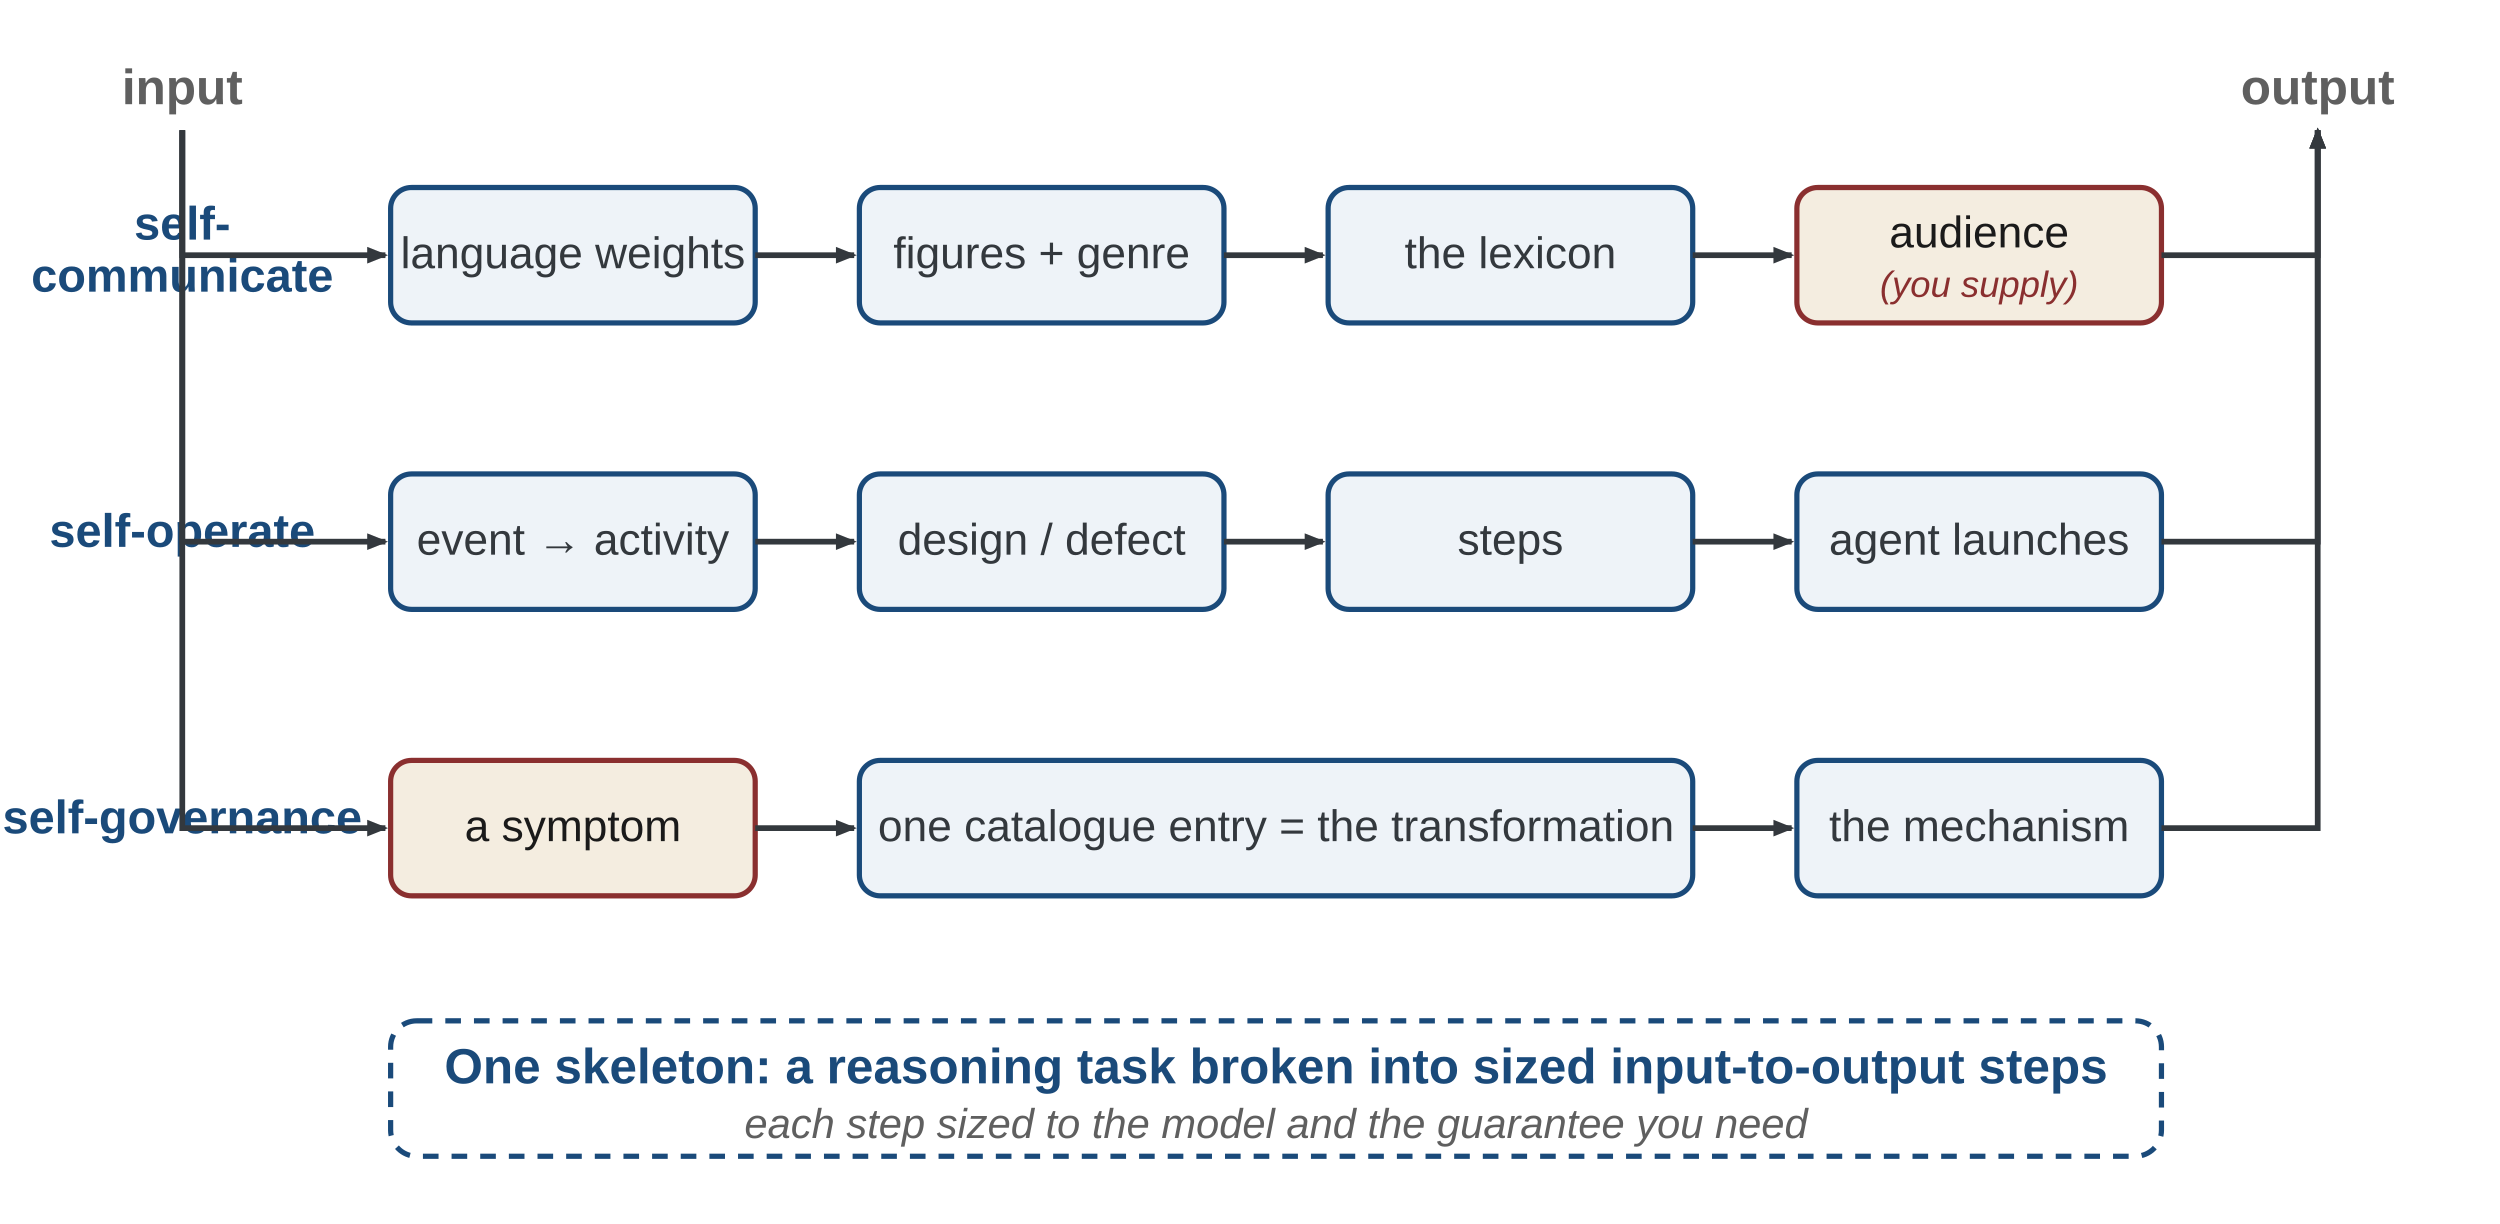
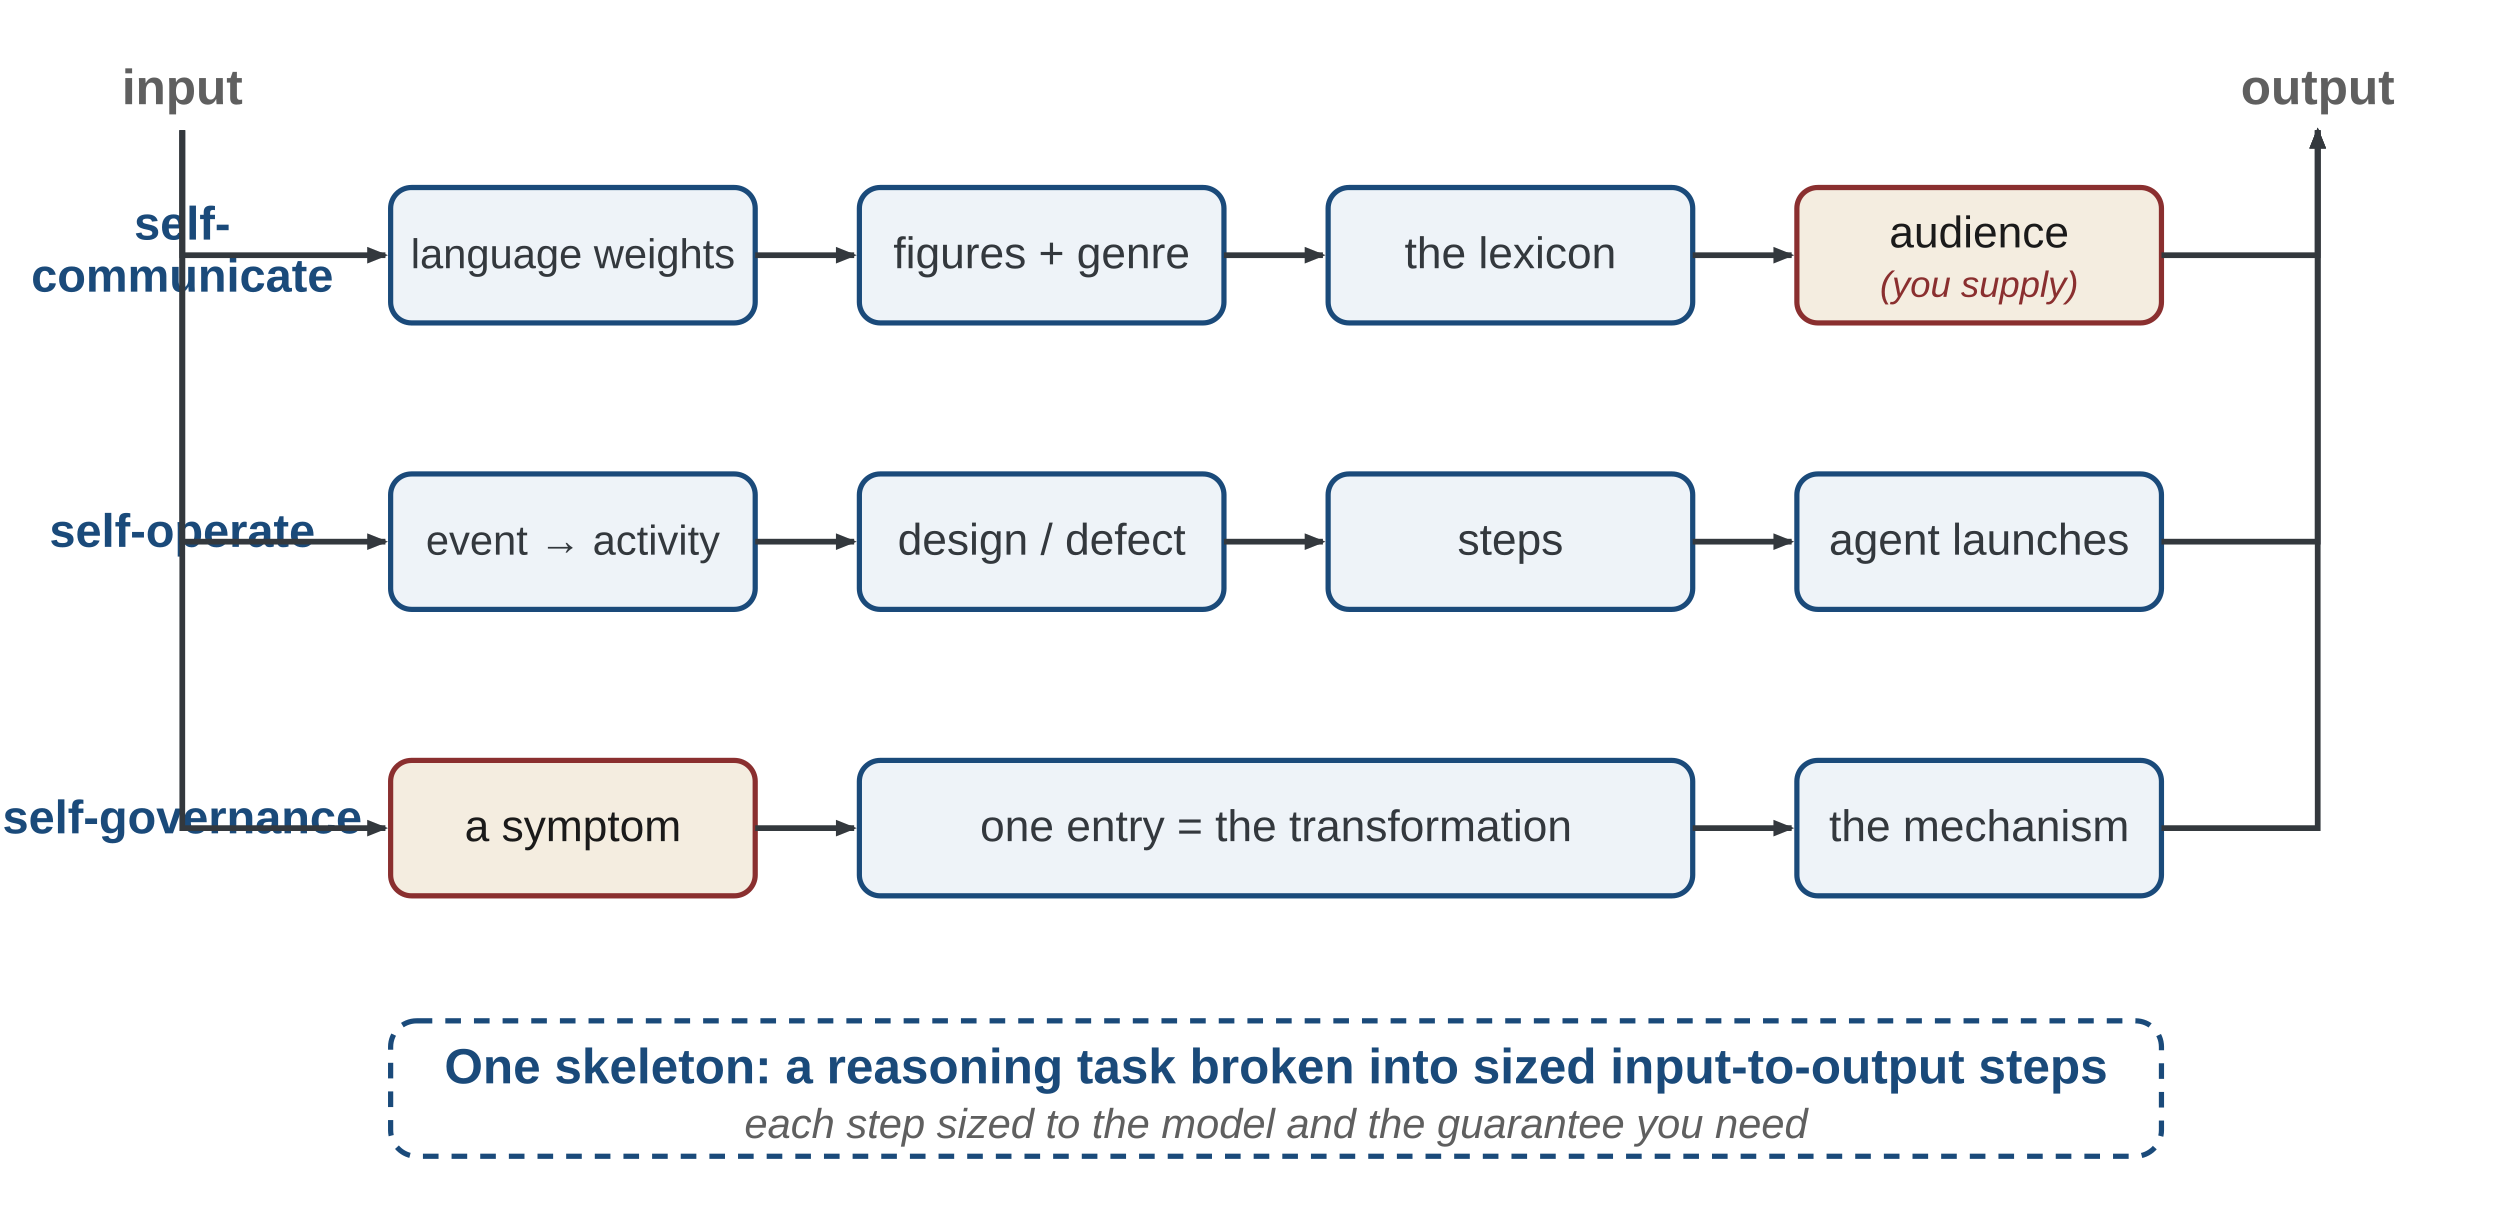
<svg xmlns="http://www.w3.org/2000/svg" viewBox="0 0 960 470" width="960" height="470" role="group" aria-labelledby="txTitle txDesc" font-family="'Helvetica Neue', Arial, sans-serif">
  <defs>
    <marker id="txArrow" markerWidth="9" markerHeight="9" refX="7" refY="3.2" orient="auto" markerUnits="userSpaceOnUse">
      <path d="M0,0 L8,3.2 L0,6.4 Z" fill="#33383d" />
    </marker>
  </defs>
  <text x="70" y="40" text-anchor="middle" font-size="19" font-weight="700" fill="#5f5f5f">input</text>
  <text x="890" y="40" text-anchor="middle" font-size="19" font-weight="700" fill="#5f5f5f">output</text>
  <text x="70" y="92" text-anchor="middle" font-size="18" font-weight="700" fill="#1a4a7a">self-</text>
  <text x="70" y="112" text-anchor="middle" font-size="18" font-weight="700" fill="#1a4a7a">communicate</text>
  <g>
    <rect x="150" y="72" width="140" height="52" rx="8" fill="#eef3f8" stroke="#1a4a7a" stroke-width="2" />
-     <text x="220" y="103" text-anchor="middle" font-size="17" fill="#33383d">language weights</text>
+     <text x="220" y="103" text-anchor="middle" font-size="16" fill="#33383d">language weights</text>
    <rect x="330" y="72" width="140" height="52" rx="8" fill="#eef3f8" stroke="#1a4a7a" stroke-width="2" />
    <text x="400" y="103" text-anchor="middle" font-size="17" fill="#33383d">figures + genre</text>
    <rect x="510" y="72" width="140" height="52" rx="8" fill="#eef3f8" stroke="#1a4a7a" stroke-width="2" />
    <text x="580" y="103" text-anchor="middle" font-size="17" fill="#33383d">the lexicon</text>
    <rect x="690" y="72" width="140" height="52" rx="8" fill="#f4ede0" stroke="#8a2f2f" stroke-width="2" />
    <text x="760" y="95" text-anchor="middle" font-size="17" fill="#1a1a1a">audience</text>
    <text x="760" y="114" text-anchor="middle" font-size="14" font-style="italic" fill="#8a2f2f">(you supply)</text>
  </g>
  <text x="70" y="210" text-anchor="middle" font-size="18" font-weight="700" fill="#1a4a7a">self-operate</text>
  <g>
    <rect x="150" y="182" width="140" height="52" rx="8" fill="#eef3f8" stroke="#1a4a7a" stroke-width="2" />
-     <text x="220" y="213" text-anchor="middle" font-size="17" fill="#33383d">event → activity</text>
+     <text x="220" y="213" text-anchor="middle" font-size="16" fill="#33383d">event → activity</text>
    <rect x="330" y="182" width="140" height="52" rx="8" fill="#eef3f8" stroke="#1a4a7a" stroke-width="2" />
    <text x="400" y="213" text-anchor="middle" font-size="17" fill="#33383d">design / defect</text>
    <rect x="510" y="182" width="140" height="52" rx="8" fill="#eef3f8" stroke="#1a4a7a" stroke-width="2" />
    <text x="580" y="213" text-anchor="middle" font-size="17" fill="#33383d">steps</text>
    <rect x="690" y="182" width="140" height="52" rx="8" fill="#eef3f8" stroke="#1a4a7a" stroke-width="2" />
    <text x="760" y="213" text-anchor="middle" font-size="17" fill="#33383d">agent launches</text>
  </g>
  <text x="70" y="320" text-anchor="middle" font-size="18" font-weight="700" fill="#1a4a7a">self-governance</text>
  <g>
    <rect x="150" y="292" width="140" height="52" rx="8" fill="#f4ede0" stroke="#8a2f2f" stroke-width="2" />
    <text x="220" y="323" text-anchor="middle" font-size="17" fill="#1a1a1a">a symptom</text>
    <rect x="330" y="292" width="320" height="52" rx="8" fill="#eef3f8" stroke="#1a4a7a" stroke-width="2" />
-     <text x="490" y="323" text-anchor="middle" font-size="17" fill="#33383d">one catalogue entry = the transformation</text>
+     <text x="490" y="323" text-anchor="middle" font-size="17" fill="#33383d">one entry = the transformation</text>
    <rect x="690" y="292" width="140" height="52" rx="8" fill="#eef3f8" stroke="#1a4a7a" stroke-width="2" />
    <text x="760" y="323" text-anchor="middle" font-size="17" fill="#33383d">the mechanism</text>
  </g>
  <g fill="none" stroke="#33383d" stroke-width="2.2" marker-end="url(#txArrow)">
    <path d="M70,50 L70,98 L148,98" />
    <path d="M70,50 L70,208 L148,208" />
    <path d="M70,50 L70,318 L148,318" />
    <path d="M290,98 L328,98" />
    <path d="M470,98 L508,98" />
    <path d="M650,98 L688,98" />
    <path d="M290,208 L328,208" />
    <path d="M470,208 L508,208" />
    <path d="M650,208 L688,208" />
    <path d="M290,318 L328,318" />
    <path d="M650,318 L688,318" />
    <path d="M830,98 L890,98 L890,50" />
    <path d="M830,208 L890,208 L890,50" />
    <path d="M830,318 L890,318 L890,50" />
  </g>
  <rect x="150" y="392" width="680" height="52" rx="10" fill="none" stroke="#1a4a7a" stroke-width="2" stroke-dasharray="6 5" />
  <text x="490" y="416" text-anchor="middle" font-size="19" font-weight="700" fill="#1a4a7a">One skeleton: a reasoning task broken into sized input-to-output steps</text>
  <text x="490" y="437" text-anchor="middle" font-size="16" font-style="italic" fill="#5f5f5f">each step sized to the model and the guarantee you need</text>
</svg>
